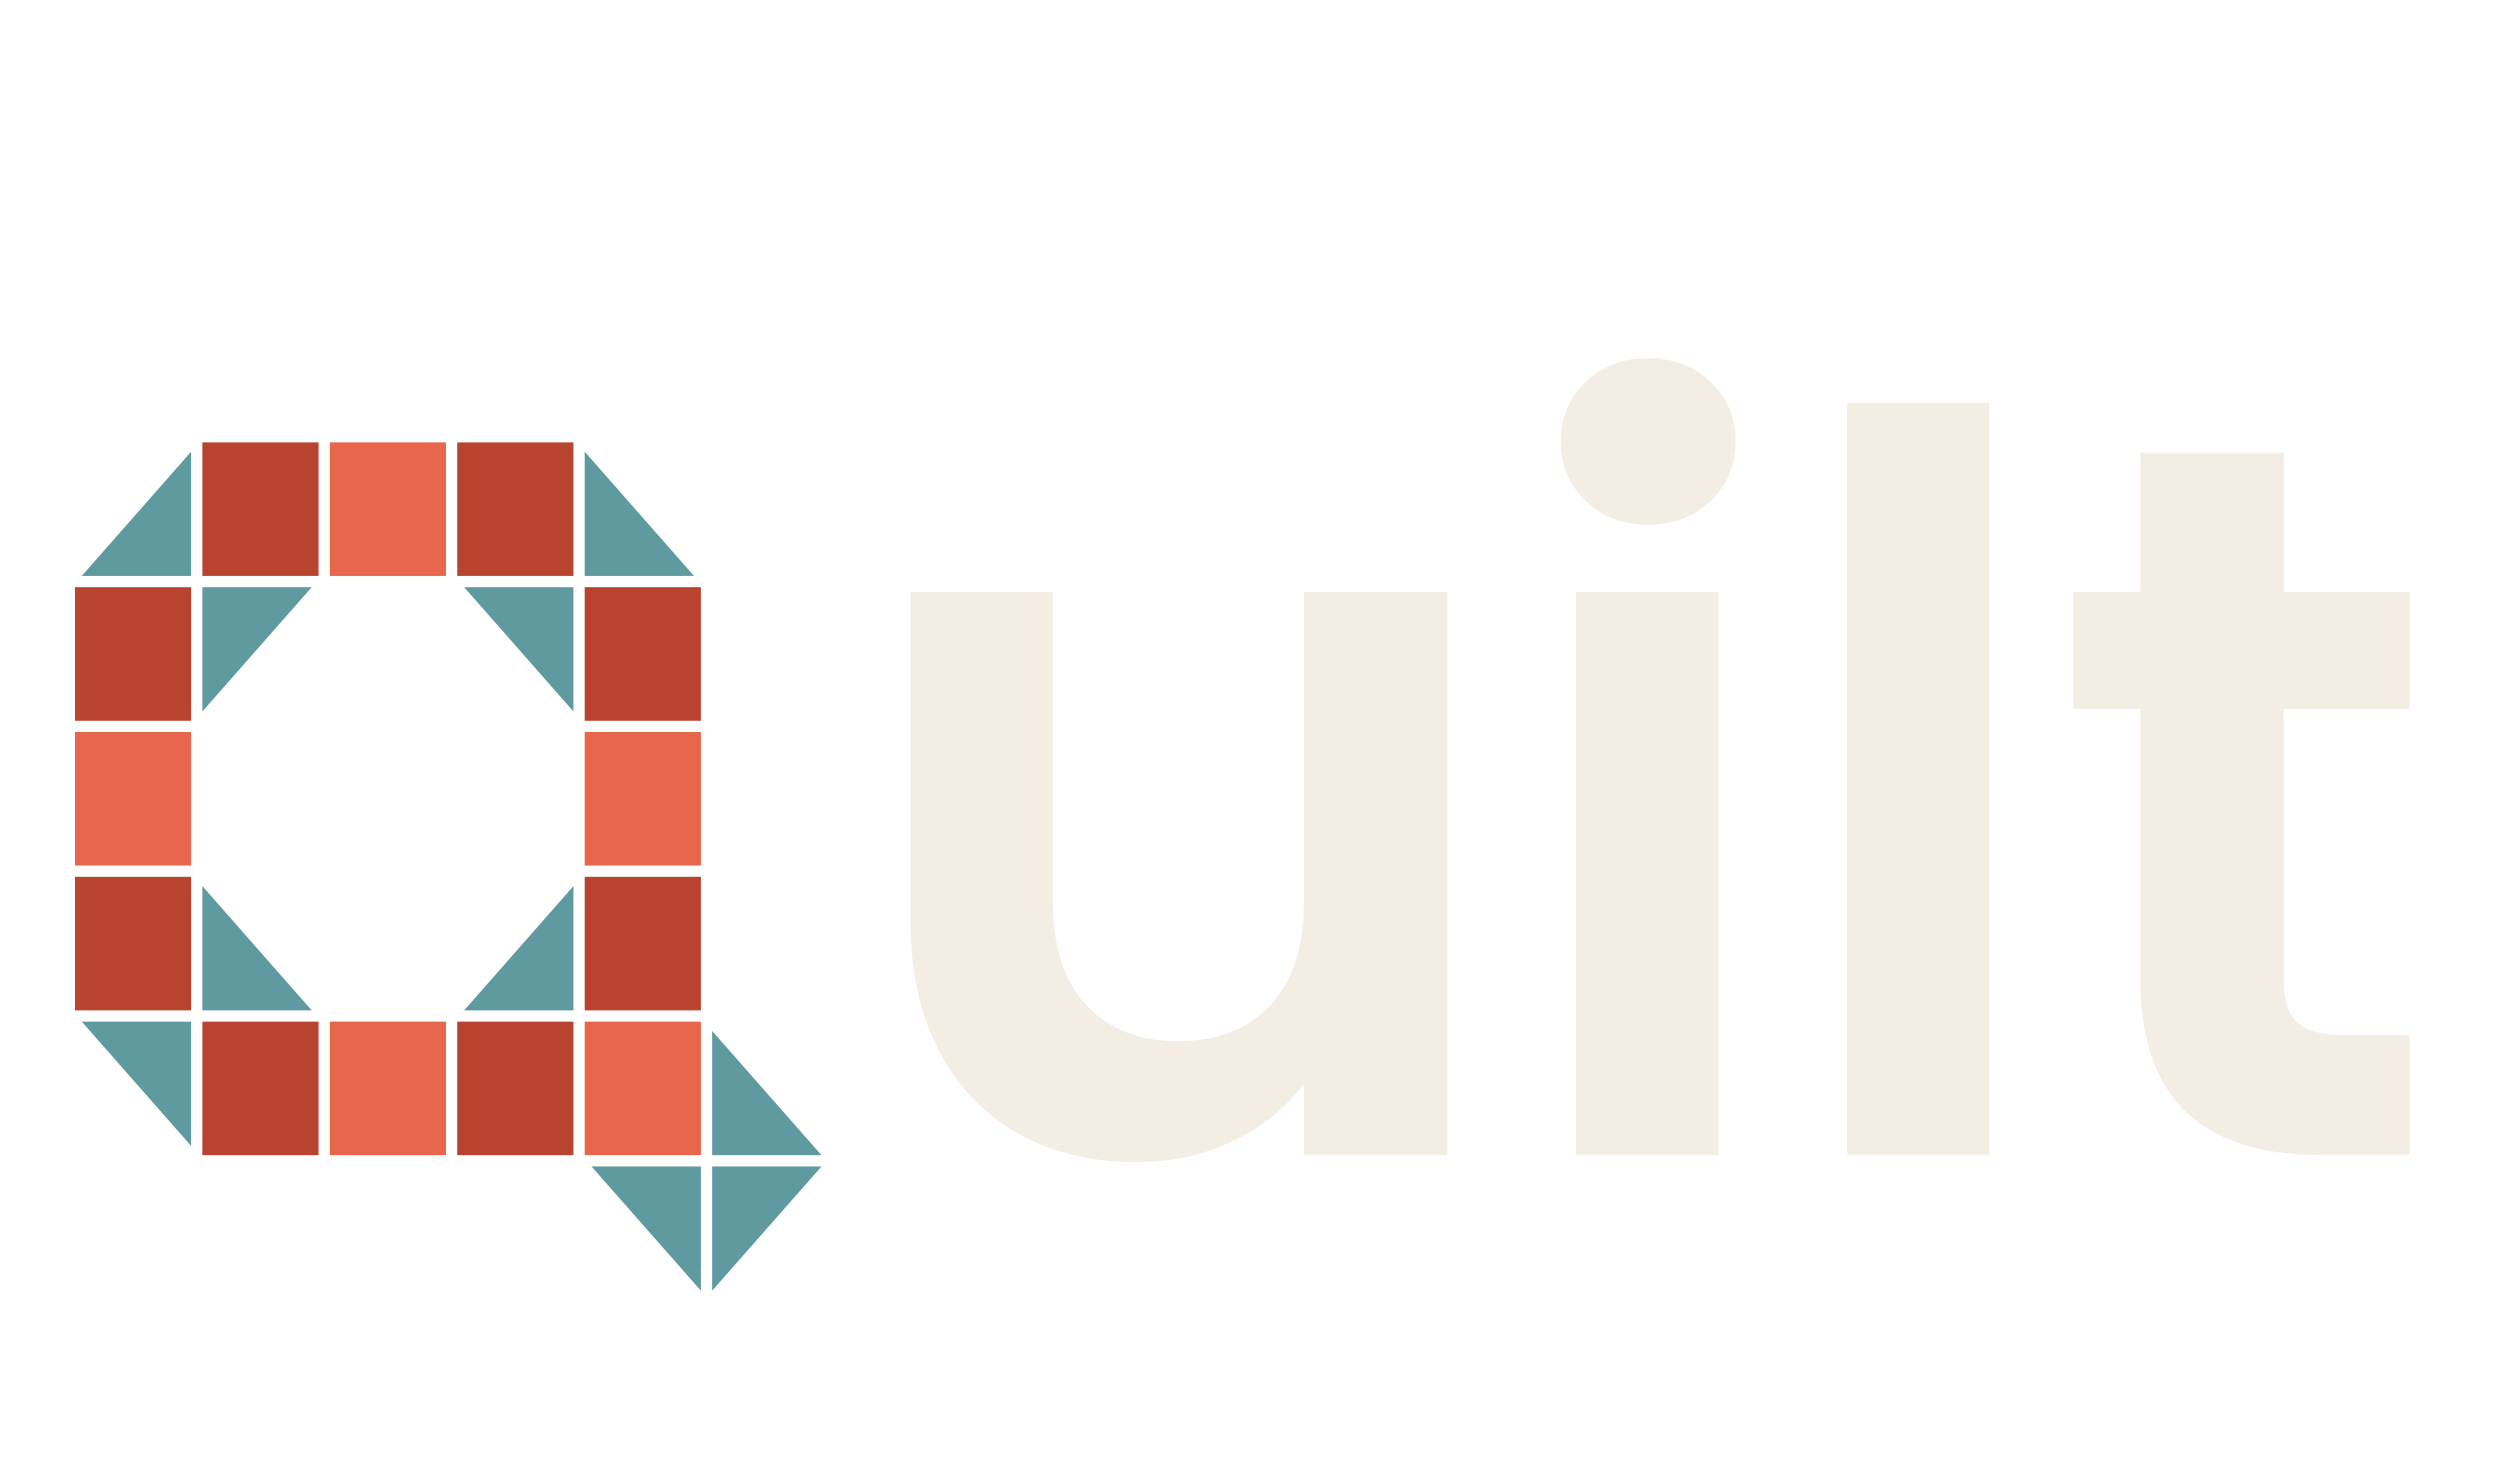
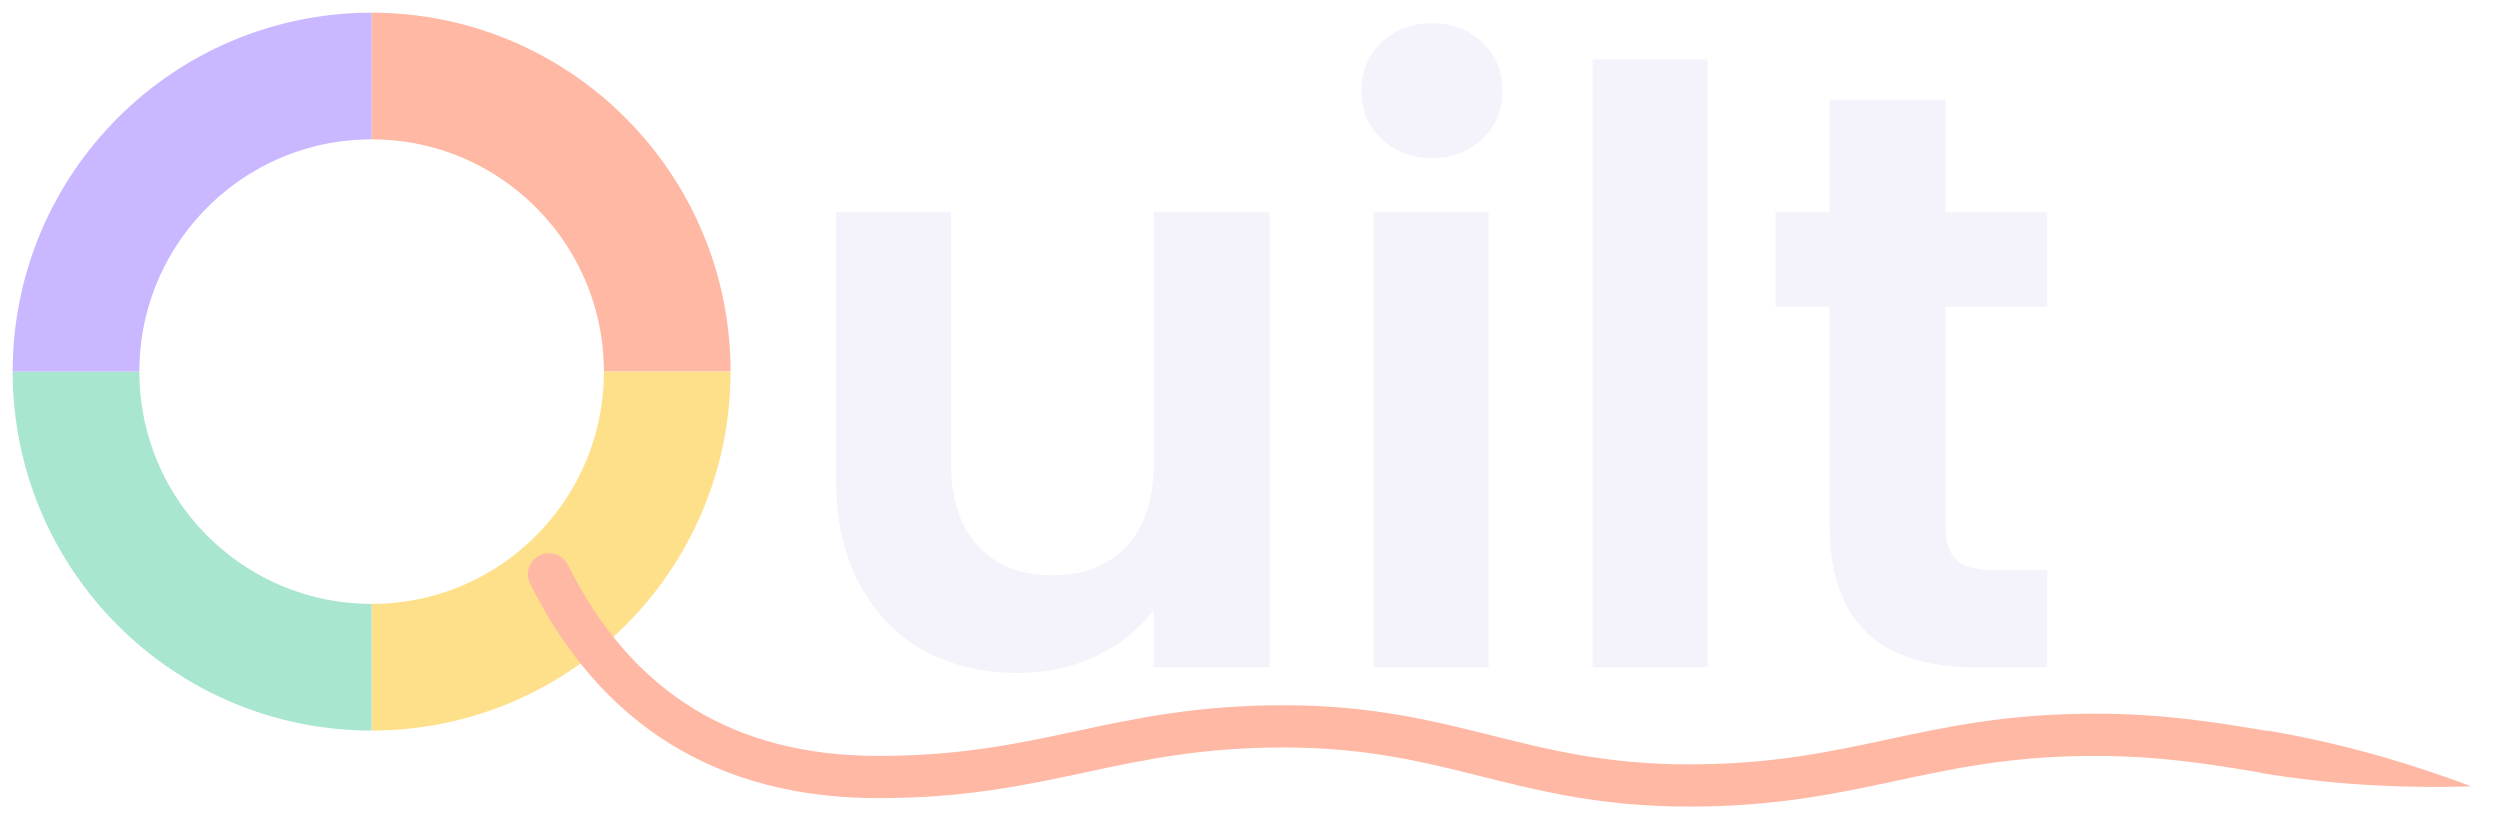
- <svg xmlns="http://www.w3.org/2000/svg" viewBox="0 0 432.88 256" width="432.88" height="256" role="img">
-   <path fill="#5F9AA0" d="M33.09 78.21 L33.09 99.72 L14.16 99.72Z M101.24 78.21 L120.17 99.72 L101.24 99.72Z M35.04 101.67 L53.98 101.67 L35.04 123.19Z M80.36 101.67 L99.29 101.67 L99.29 123.19Z M35.04 153.43 L53.98 174.95 L35.04 174.95Z M99.29 153.43 L99.29 174.95 L80.36 174.95Z M14.16 176.9 L33.09 176.9 L33.09 198.42Z M123.31 178.51 L142.24 200.02 L123.31 200.02Z M102.42 201.98 L121.36 201.98 L121.36 223.49Z M123.31 201.98 L142.24 201.98 L123.31 223.49Z" />
-   <path fill="#B8432F" d="M35.04 76.6 L55.16 76.6 L55.16 99.72 L35.04 99.72Z M79.17 76.6 L99.29 76.6 L99.29 99.72 L79.17 99.72Z M12.98 101.67 L33.09 101.67 L33.09 124.8 L12.98 124.8Z M101.24 101.67 L121.36 101.67 L121.36 124.8 L101.24 124.8Z M12.98 151.82 L33.09 151.82 L33.09 174.95 L12.98 174.95Z M101.24 151.82 L121.36 151.82 L121.36 174.95 L101.24 174.95Z M35.04 176.9 L55.16 176.9 L55.16 200.02 L35.04 200.02Z M79.17 176.9 L99.29 176.9 L99.29 200.02 L79.17 200.02Z" />
-   <path fill="#E8664B" d="M57.11 76.6 L77.22 76.6 L77.22 99.72 L57.11 99.72Z M12.98 126.75 L33.09 126.75 L33.09 149.87 L12.98 149.87Z M101.24 126.75 L121.36 126.75 L121.36 149.87 L101.24 149.87Z M57.11 176.9 L77.22 176.9 L77.22 200.02 L57.11 200.02Z M101.24 176.9 L121.36 176.9 L121.36 200.02 L101.24 200.02Z" />
-   <path fill="#F3EDE4" d="M250.595 102.496V200.0H225.779V187.68Q221.027 194.016 213.371 197.624Q205.715 201.232 196.739 201.232Q185.299 201.232 176.499 196.392Q167.699 191.552 162.683 182.136Q157.667 172.72 157.667 159.696V102.496H182.307V156.176Q182.307 167.792 188.115 174.04Q193.923 180.288 203.955 180.288Q214.163 180.288 219.971 174.04Q225.779 167.792 225.779 156.176V102.496ZM270.243 76.448Q270.243 70.288 274.555 66.152Q278.867 62.016 285.379 62.016Q291.891 62.016 296.203 66.152Q300.515 70.288 300.515 76.448Q300.515 82.608 296.203 86.744Q291.891 90.88 285.379 90.88Q278.867 90.88 274.555 86.744Q270.243 82.608 270.243 76.448ZM297.523 102.496V200.0H272.883V102.496ZM344.451 69.76V200.0H319.811V69.76ZM395.427 122.736V169.904Q395.427 174.832 397.803 177.032Q400.179 179.232 405.811 179.232H417.251V200.0H401.763Q370.611 200.0 370.611 169.728V122.736H358.995V102.496H370.611V78.384H395.427V102.496H417.251V122.736Z" />
+ <svg xmlns="http://www.w3.org/2000/svg" viewBox="8 18 296 98" width="296" height="98" role="img">
+   <path d="M52.00 27.00A35 35 0 0 1 87.00 62.00" fill="none" stroke="#FFB8A3" stroke-width="15" />
+   <path d="M87.00 62.00A35 35 0 0 1 52.00 97.00" fill="none" stroke="#FFE08A" stroke-width="15" />
+   <path d="M52.00 97.00A35 35 0 0 1 17.00 62.00" fill="none" stroke="#A8E6CF" stroke-width="15" />
+   <path d="M17.00 62.00A35 35 0 0 1 52.00 27.00" fill="none" stroke="#C9B8FF" stroke-width="15" />
+   <path d="M73 86C81 102 94 110 112 110C132 110 140 104 160 104C180 104 188 111 208 111C228 111 236 105 256 105C264 105 270 106 276 107" fill="none" stroke="#FFB8A3" stroke-width="5" stroke-linecap="round" />
+   <path d="M276.4 104.5Q288 106.4 300.6 111.1Q287.4 111.5 275.6 109.5Z" fill="#FFB8A3" />
+   <path transform="matrix(.5525 0 0 .5525 26.5 -13.5)" fill="#F4F2FA" d="M238.595 102.496V200.0H213.779V187.68Q209.027 194.016 201.371 197.624Q193.715 201.232 184.739 201.232Q173.299 201.232 164.499 196.392Q155.699 191.552 150.683 182.136Q145.667 172.72 145.667 159.696V102.496H170.307V156.176Q170.307 167.792 176.115 174.04Q181.923 180.288 191.955 180.288Q202.163 180.288 207.971 174.04Q213.779 167.792 213.779 156.176V102.496ZM258.243 76.448Q258.243 70.288 262.555 66.152Q266.867 62.016 273.379 62.016Q279.891 62.016 284.203 66.152Q288.515 70.288 288.515 76.448Q288.515 82.608 284.203 86.744Q279.891 90.88 273.379 90.88Q266.867 90.88 262.555 86.744Q258.243 82.608 258.243 76.448ZM285.523 102.496V200.0H260.883V102.496ZM332.451 69.76V200.0H307.811V69.76ZM383.427 122.736V169.904Q383.427 174.832 385.803 177.032Q388.179 179.232 393.811 179.232H405.251V200.0H389.763Q358.611 200.0 358.611 169.728V122.736H346.995V102.496H358.611V78.384H383.427V102.496H405.251V122.736Z" />
</svg>
